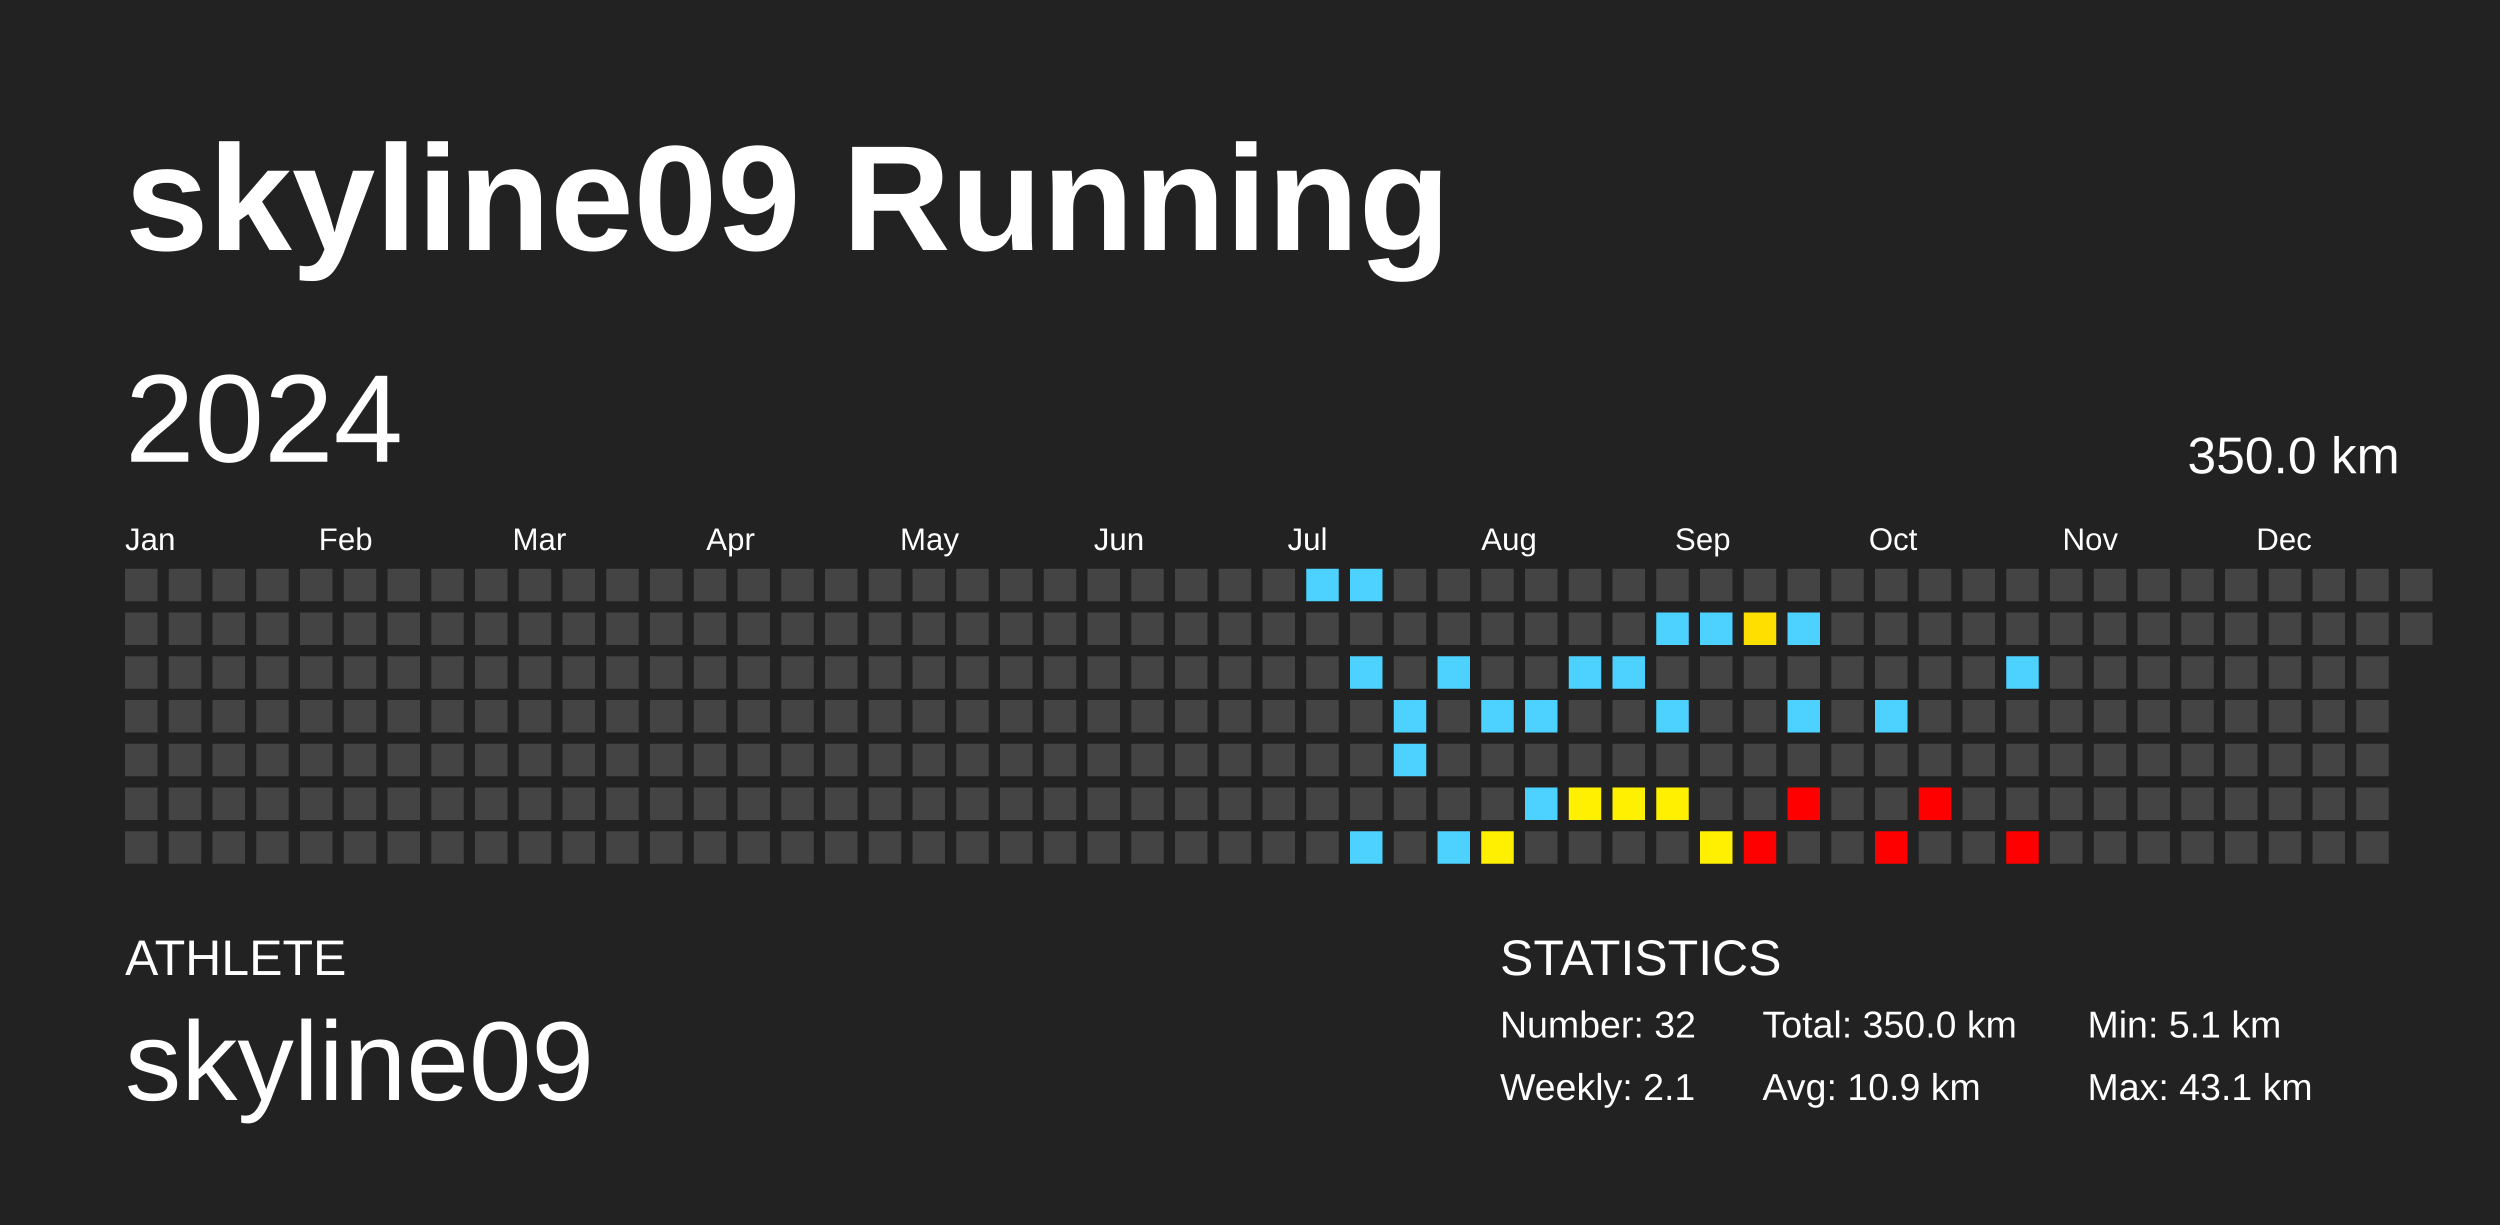
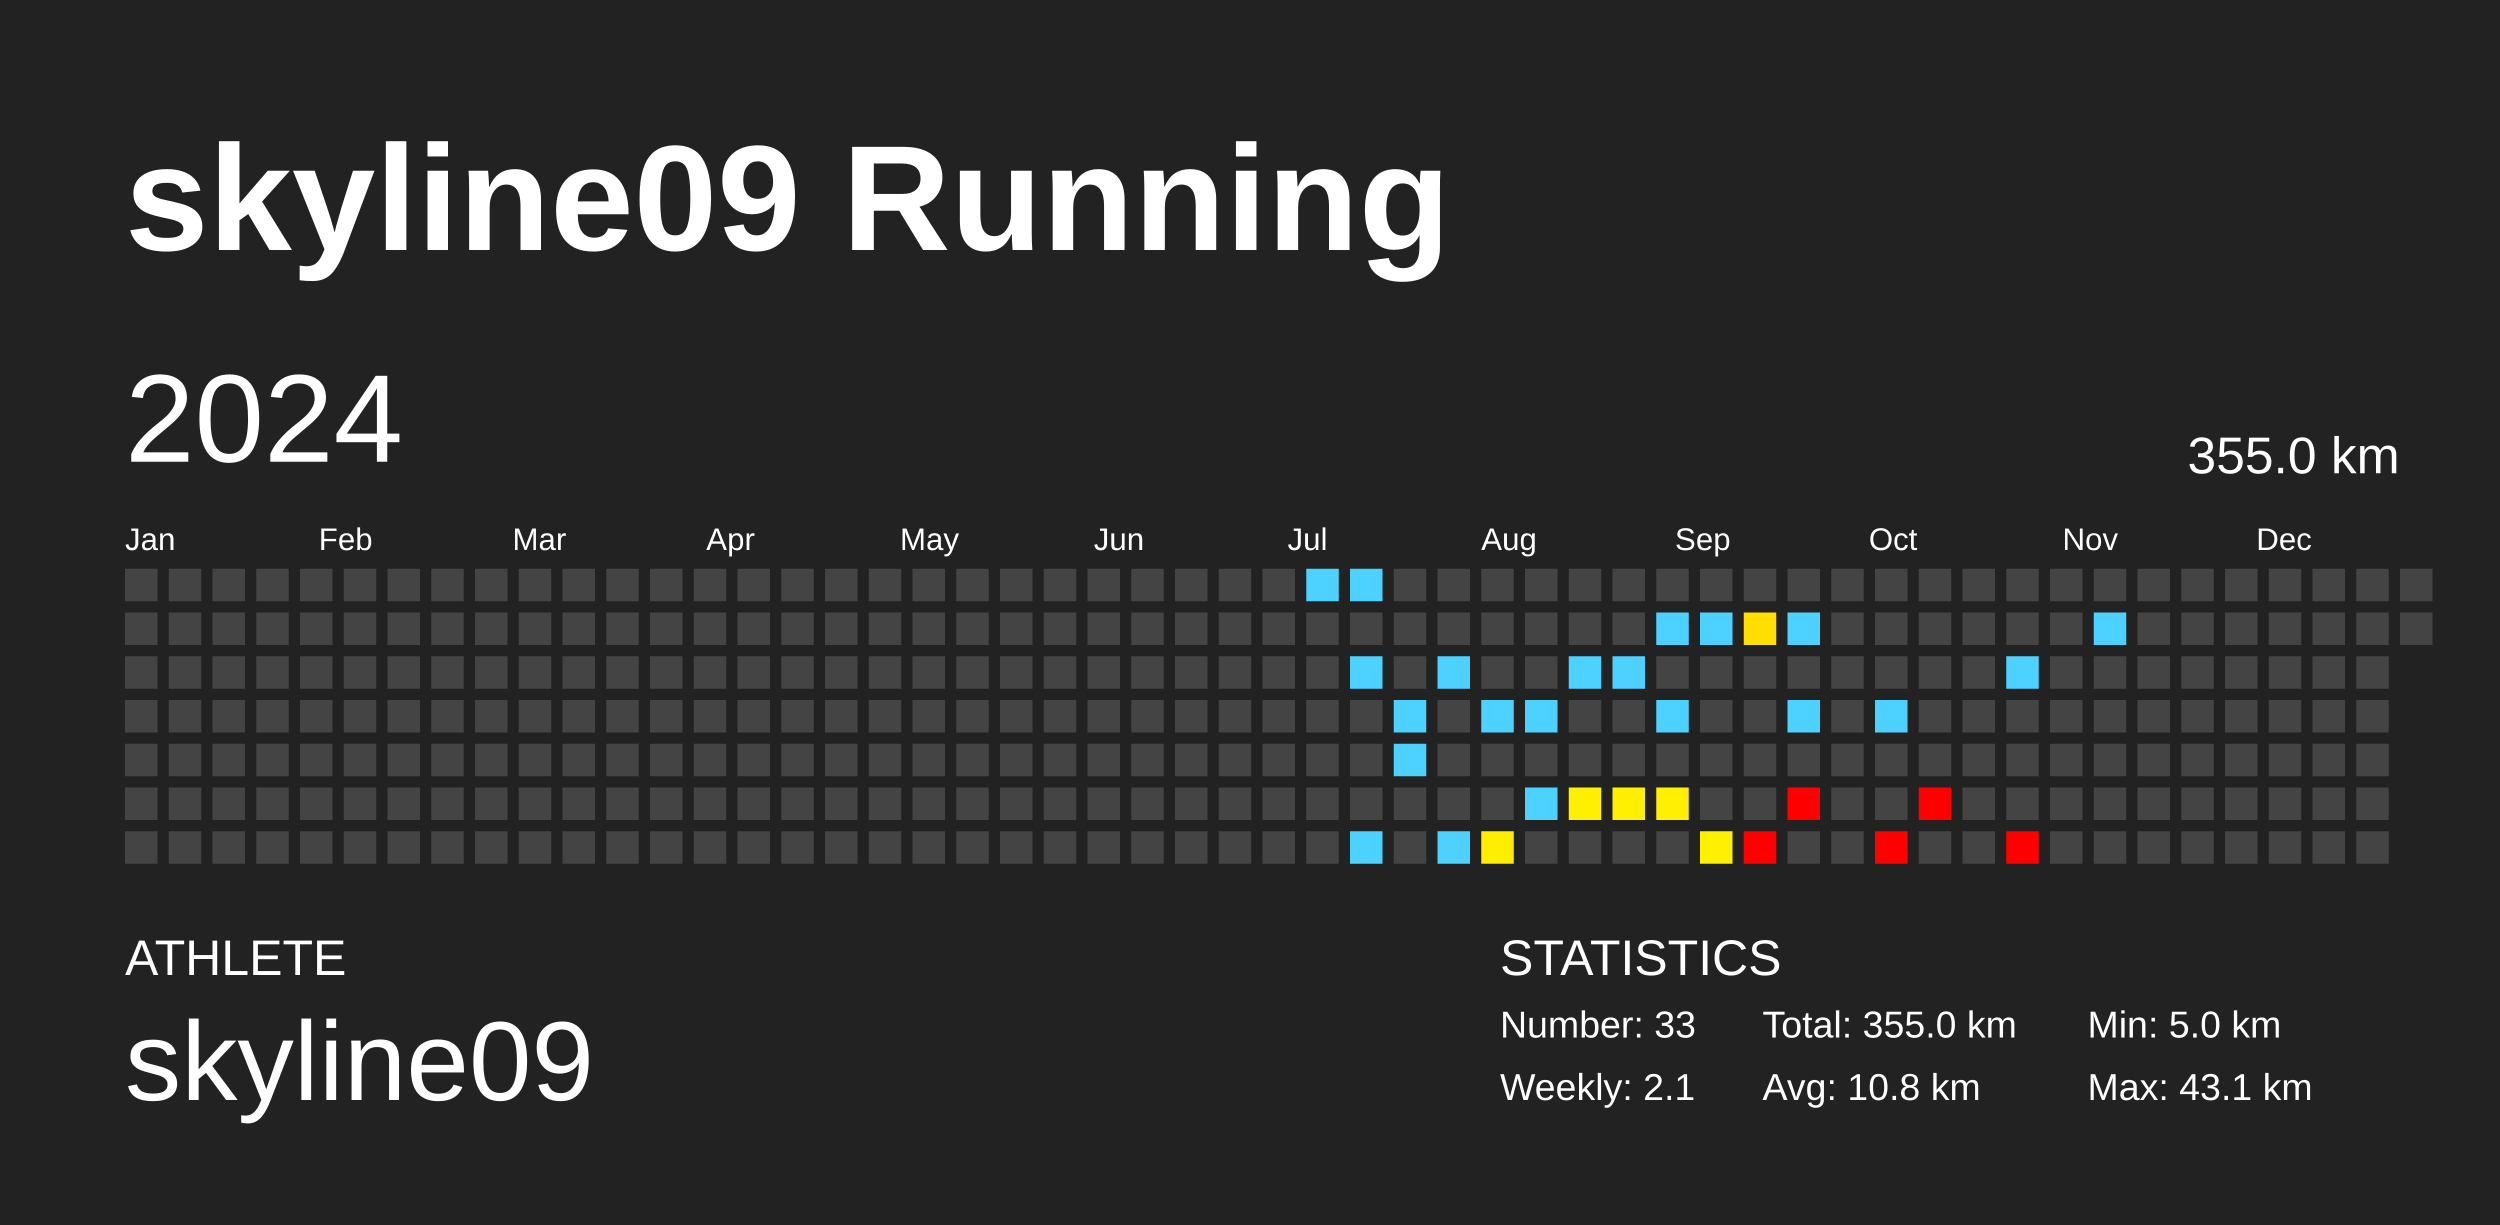
<svg xmlns="http://www.w3.org/2000/svg" baseProfile="full" height="98mm" version="1.1" viewBox="0,0,200,98" width="200mm">
  <defs />
  <rect fill="#222222" height="98" width="200" x="0" y="0" />
  <text fill="#FFFFFF" style="font-size:12px; font-family:Arial; font-weight:bold;" x="10" y="20">skyline09 Running</text>
  <text fill="#FFFFFF" style="font-size:4px; font-family:Arial" x="10" y="78">ATHLETE</text>
  <text fill="#FFFFFF" style="font-size:9px; font-family:Arial" x="10" y="88">skyline09</text>
  <text fill="#FFFFFF" style="font-size:4px; font-family:Arial" x="120" y="78">STATISTICS</text>
-   <text fill="#FFFFFF" style="font-size:3px; font-family:Arial" x="120" y="83">Number: 32</text>
+   <text fill="#FFFFFF" style="font-size:3px; font-family:Arial" x="120" y="83">Number: 33</text>
  <text fill="#FFFFFF" style="font-size:3px; font-family:Arial" x="120" y="88">Weekly: 2.1</text>
-   <text fill="#FFFFFF" style="font-size:3px; font-family:Arial" x="141" y="83">Total: 350.0 km</text>
-   <text fill="#FFFFFF" style="font-size:3px; font-family:Arial" x="141" y="88">Avg: 10.9 km</text>
-   <text fill="#FFFFFF" style="font-size:3px; font-family:Arial" x="167" y="83">Min: 5.1 km</text>
+   <text fill="#FFFFFF" style="font-size:3px; font-family:Arial" x="141" y="83">Total: 355.0 km</text>
+   <text fill="#FFFFFF" style="font-size:3px; font-family:Arial" x="141" y="88">Avg: 10.8 km</text>
+   <text fill="#FFFFFF" style="font-size:3px; font-family:Arial" x="167" y="83">Min: 5.0 km</text>
  <text fill="#FFFFFF" style="font-size:3px; font-family:Arial" x="167" y="88">Max: 43.1 km</text>
  <text dominant-baseline="hanging" fill="#FFFFFF" style="font-size:10.0px; font-family:Arial;" x="10" y="30">2024</text>
-   <text dominant-baseline="hanging" fill="#FFFFFF" style="font-size:4.125px; font-family:Arial;" x="175" y="35">350.0 km</text>
+   <text dominant-baseline="hanging" fill="#FFFFFF" style="font-size:4.125px; font-family:Arial;" x="175" y="35">355.0 km</text>
  <text fill="#FFFFFF" style="font-size:2.5px; font-family:Arial" x="10.0" y="44">Jan</text>
  <text fill="#FFFFFF" style="font-size:2.5px; font-family:Arial" x="25.5" y="44">Feb</text>
  <text fill="#FFFFFF" style="font-size:2.5px; font-family:Arial" x="41.0" y="44">Mar</text>
  <text fill="#FFFFFF" style="font-size:2.5px; font-family:Arial" x="56.5" y="44">Apr</text>
  <text fill="#FFFFFF" style="font-size:2.5px; font-family:Arial" x="72.0" y="44">May</text>
  <text fill="#FFFFFF" style="font-size:2.5px; font-family:Arial" x="87.5" y="44">Jun</text>
  <text fill="#FFFFFF" style="font-size:2.5px; font-family:Arial" x="103.0" y="44">Jul</text>
  <text fill="#FFFFFF" style="font-size:2.5px; font-family:Arial" x="118.5" y="44">Aug</text>
  <text fill="#FFFFFF" style="font-size:2.5px; font-family:Arial" x="134.0" y="44">Sep</text>
  <text fill="#FFFFFF" style="font-size:2.5px; font-family:Arial" x="149.5" y="44">Oct</text>
  <text fill="#FFFFFF" style="font-size:2.5px; font-family:Arial" x="165.0" y="44">Nov</text>
  <text fill="#FFFFFF" style="font-size:2.5px; font-family:Arial" x="180.5" y="44">Dec</text>
  <rect fill="#444444" height="2.6" width="2.6" x="10.0" y="45.5" />
  <rect fill="#444444" height="2.6" width="2.6" x="10.0" y="49.0" />
  <rect fill="#444444" height="2.6" width="2.6" x="10.0" y="52.5" />
  <rect fill="#444444" height="2.6" width="2.6" x="10.0" y="56.0" />
  <rect fill="#444444" height="2.6" width="2.6" x="10.0" y="59.5" />
  <rect fill="#444444" height="2.6" width="2.6" x="10.0" y="63.0" />
  <rect fill="#444444" height="2.6" width="2.6" x="10.0" y="66.5" />
  <rect fill="#444444" height="2.6" width="2.6" x="13.5" y="45.5" />
  <rect fill="#444444" height="2.6" width="2.6" x="13.5" y="49.0" />
  <rect fill="#444444" height="2.6" width="2.6" x="13.5" y="52.5" />
  <rect fill="#444444" height="2.6" width="2.6" x="13.5" y="56.0" />
  <rect fill="#444444" height="2.6" width="2.6" x="13.5" y="59.5" />
  <rect fill="#444444" height="2.6" width="2.6" x="13.5" y="63.0" />
  <rect fill="#444444" height="2.6" width="2.6" x="13.5" y="66.5" />
  <rect fill="#444444" height="2.6" width="2.6" x="17.0" y="45.5" />
  <rect fill="#444444" height="2.6" width="2.6" x="17.0" y="49.0" />
  <rect fill="#444444" height="2.6" width="2.6" x="17.0" y="52.5" />
  <rect fill="#444444" height="2.6" width="2.6" x="17.0" y="56.0" />
  <rect fill="#444444" height="2.6" width="2.6" x="17.0" y="59.5" />
  <rect fill="#444444" height="2.6" width="2.6" x="17.0" y="63.0" />
  <rect fill="#444444" height="2.6" width="2.6" x="17.0" y="66.5" />
  <rect fill="#444444" height="2.6" width="2.6" x="20.5" y="45.5" />
  <rect fill="#444444" height="2.6" width="2.6" x="20.5" y="49.0" />
  <rect fill="#444444" height="2.6" width="2.6" x="20.5" y="52.5" />
  <rect fill="#444444" height="2.6" width="2.6" x="20.5" y="56.0" />
  <rect fill="#444444" height="2.6" width="2.6" x="20.5" y="59.5" />
  <rect fill="#444444" height="2.6" width="2.6" x="20.5" y="63.0" />
  <rect fill="#444444" height="2.6" width="2.6" x="20.5" y="66.5" />
  <rect fill="#444444" height="2.6" width="2.6" x="24.0" y="45.5" />
  <rect fill="#444444" height="2.6" width="2.6" x="24.0" y="49.0" />
  <rect fill="#444444" height="2.6" width="2.6" x="24.0" y="52.5" />
  <rect fill="#444444" height="2.6" width="2.6" x="24.0" y="56.0" />
  <rect fill="#444444" height="2.6" width="2.6" x="24.0" y="59.5" />
  <rect fill="#444444" height="2.6" width="2.6" x="24.0" y="63.0" />
  <rect fill="#444444" height="2.6" width="2.6" x="24.0" y="66.5" />
  <rect fill="#444444" height="2.6" width="2.6" x="27.5" y="45.5" />
  <rect fill="#444444" height="2.6" width="2.6" x="27.5" y="49.0" />
  <rect fill="#444444" height="2.6" width="2.6" x="27.5" y="52.5" />
  <rect fill="#444444" height="2.6" width="2.6" x="27.5" y="56.0" />
  <rect fill="#444444" height="2.6" width="2.6" x="27.5" y="59.5" />
  <rect fill="#444444" height="2.6" width="2.6" x="27.5" y="63.0" />
  <rect fill="#444444" height="2.6" width="2.6" x="27.5" y="66.5" />
  <rect fill="#444444" height="2.6" width="2.6" x="31.0" y="45.5" />
  <rect fill="#444444" height="2.6" width="2.6" x="31.0" y="49.0" />
  <rect fill="#444444" height="2.6" width="2.6" x="31.0" y="52.5" />
  <rect fill="#444444" height="2.6" width="2.6" x="31.0" y="56.0" />
  <rect fill="#444444" height="2.6" width="2.6" x="31.0" y="59.5" />
  <rect fill="#444444" height="2.6" width="2.6" x="31.0" y="63.0" />
  <rect fill="#444444" height="2.6" width="2.6" x="31.0" y="66.5" />
  <rect fill="#444444" height="2.6" width="2.6" x="34.5" y="45.5" />
  <rect fill="#444444" height="2.6" width="2.6" x="34.5" y="49.0" />
  <rect fill="#444444" height="2.6" width="2.6" x="34.5" y="52.5" />
  <rect fill="#444444" height="2.6" width="2.6" x="34.5" y="56.0" />
  <rect fill="#444444" height="2.6" width="2.6" x="34.5" y="59.5" />
  <rect fill="#444444" height="2.6" width="2.6" x="34.5" y="63.0" />
  <rect fill="#444444" height="2.6" width="2.6" x="34.5" y="66.5" />
  <rect fill="#444444" height="2.6" width="2.6" x="38.0" y="45.5" />
  <rect fill="#444444" height="2.6" width="2.6" x="38.0" y="49.0" />
  <rect fill="#444444" height="2.6" width="2.6" x="38.0" y="52.5" />
  <rect fill="#444444" height="2.6" width="2.6" x="38.0" y="56.0" />
  <rect fill="#444444" height="2.6" width="2.6" x="38.0" y="59.5" />
  <rect fill="#444444" height="2.6" width="2.6" x="38.0" y="63.0" />
  <rect fill="#444444" height="2.6" width="2.6" x="38.0" y="66.5" />
  <rect fill="#444444" height="2.6" width="2.6" x="41.5" y="45.5" />
  <rect fill="#444444" height="2.6" width="2.6" x="41.5" y="49.0" />
  <rect fill="#444444" height="2.6" width="2.6" x="41.5" y="52.5" />
  <rect fill="#444444" height="2.6" width="2.6" x="41.5" y="56.0" />
  <rect fill="#444444" height="2.6" width="2.6" x="41.5" y="59.5" />
  <rect fill="#444444" height="2.6" width="2.6" x="41.5" y="63.0" />
  <rect fill="#444444" height="2.6" width="2.6" x="41.5" y="66.5" />
  <rect fill="#444444" height="2.6" width="2.6" x="45.0" y="45.5" />
  <rect fill="#444444" height="2.6" width="2.6" x="45.0" y="49.0" />
  <rect fill="#444444" height="2.6" width="2.6" x="45.0" y="52.5" />
  <rect fill="#444444" height="2.6" width="2.6" x="45.0" y="56.0" />
  <rect fill="#444444" height="2.6" width="2.6" x="45.0" y="59.5" />
  <rect fill="#444444" height="2.6" width="2.6" x="45.0" y="63.0" />
  <rect fill="#444444" height="2.6" width="2.6" x="45.0" y="66.5" />
  <rect fill="#444444" height="2.6" width="2.6" x="48.5" y="45.5" />
  <rect fill="#444444" height="2.6" width="2.6" x="48.5" y="49.0" />
  <rect fill="#444444" height="2.6" width="2.6" x="48.5" y="52.5" />
  <rect fill="#444444" height="2.6" width="2.6" x="48.5" y="56.0" />
  <rect fill="#444444" height="2.6" width="2.6" x="48.5" y="59.5" />
  <rect fill="#444444" height="2.6" width="2.6" x="48.5" y="63.0" />
  <rect fill="#444444" height="2.6" width="2.6" x="48.5" y="66.5" />
  <rect fill="#444444" height="2.6" width="2.6" x="52.0" y="45.5" />
  <rect fill="#444444" height="2.6" width="2.6" x="52.0" y="49.0" />
  <rect fill="#444444" height="2.6" width="2.6" x="52.0" y="52.5" />
  <rect fill="#444444" height="2.6" width="2.6" x="52.0" y="56.0" />
  <rect fill="#444444" height="2.6" width="2.6" x="52.0" y="59.5" />
  <rect fill="#444444" height="2.6" width="2.6" x="52.0" y="63.0" />
  <rect fill="#444444" height="2.6" width="2.6" x="52.0" y="66.5" />
  <rect fill="#444444" height="2.6" width="2.6" x="55.5" y="45.5" />
  <rect fill="#444444" height="2.6" width="2.6" x="55.5" y="49.0" />
  <rect fill="#444444" height="2.6" width="2.6" x="55.5" y="52.5" />
  <rect fill="#444444" height="2.6" width="2.6" x="55.5" y="56.0" />
  <rect fill="#444444" height="2.6" width="2.6" x="55.5" y="59.5" />
  <rect fill="#444444" height="2.6" width="2.6" x="55.5" y="63.0" />
  <rect fill="#444444" height="2.6" width="2.6" x="55.5" y="66.5" />
  <rect fill="#444444" height="2.6" width="2.6" x="59.0" y="45.5" />
  <rect fill="#444444" height="2.6" width="2.6" x="59.0" y="49.0" />
  <rect fill="#444444" height="2.6" width="2.6" x="59.0" y="52.5" />
  <rect fill="#444444" height="2.6" width="2.6" x="59.0" y="56.0" />
  <rect fill="#444444" height="2.6" width="2.6" x="59.0" y="59.5" />
  <rect fill="#444444" height="2.6" width="2.6" x="59.0" y="63.0" />
  <rect fill="#444444" height="2.6" width="2.6" x="59.0" y="66.5" />
  <rect fill="#444444" height="2.6" width="2.6" x="62.5" y="45.5" />
  <rect fill="#444444" height="2.6" width="2.6" x="62.5" y="49.0" />
  <rect fill="#444444" height="2.6" width="2.6" x="62.5" y="52.5" />
  <rect fill="#444444" height="2.6" width="2.6" x="62.5" y="56.0" />
  <rect fill="#444444" height="2.6" width="2.6" x="62.5" y="59.5" />
  <rect fill="#444444" height="2.6" width="2.6" x="62.5" y="63.0" />
  <rect fill="#444444" height="2.6" width="2.6" x="62.5" y="66.5" />
  <rect fill="#444444" height="2.6" width="2.6" x="66.0" y="45.5" />
  <rect fill="#444444" height="2.6" width="2.6" x="66.0" y="49.0" />
  <rect fill="#444444" height="2.6" width="2.6" x="66.0" y="52.5" />
  <rect fill="#444444" height="2.6" width="2.6" x="66.0" y="56.0" />
  <rect fill="#444444" height="2.6" width="2.6" x="66.0" y="59.5" />
  <rect fill="#444444" height="2.6" width="2.6" x="66.0" y="63.0" />
  <rect fill="#444444" height="2.6" width="2.6" x="66.0" y="66.5" />
  <rect fill="#444444" height="2.6" width="2.6" x="69.5" y="45.5" />
  <rect fill="#444444" height="2.6" width="2.6" x="69.5" y="49.0" />
  <rect fill="#444444" height="2.6" width="2.6" x="69.5" y="52.5" />
  <rect fill="#444444" height="2.6" width="2.6" x="69.5" y="56.0" />
  <rect fill="#444444" height="2.6" width="2.6" x="69.5" y="59.5" />
  <rect fill="#444444" height="2.6" width="2.6" x="69.5" y="63.0" />
  <rect fill="#444444" height="2.6" width="2.6" x="69.5" y="66.5" />
  <rect fill="#444444" height="2.6" width="2.6" x="73.0" y="45.5" />
  <rect fill="#444444" height="2.6" width="2.6" x="73.0" y="49.0" />
  <rect fill="#444444" height="2.6" width="2.6" x="73.0" y="52.5" />
  <rect fill="#444444" height="2.6" width="2.6" x="73.0" y="56.0" />
  <rect fill="#444444" height="2.6" width="2.6" x="73.0" y="59.5" />
  <rect fill="#444444" height="2.6" width="2.6" x="73.0" y="63.0" />
  <rect fill="#444444" height="2.6" width="2.6" x="73.0" y="66.5" />
  <rect fill="#444444" height="2.6" width="2.6" x="76.5" y="45.5" />
  <rect fill="#444444" height="2.6" width="2.6" x="76.5" y="49.0" />
  <rect fill="#444444" height="2.6" width="2.6" x="76.5" y="52.5" />
  <rect fill="#444444" height="2.6" width="2.6" x="76.5" y="56.0" />
  <rect fill="#444444" height="2.6" width="2.6" x="76.5" y="59.5" />
  <rect fill="#444444" height="2.6" width="2.6" x="76.5" y="63.0" />
  <rect fill="#444444" height="2.6" width="2.6" x="76.5" y="66.5" />
  <rect fill="#444444" height="2.6" width="2.6" x="80.0" y="45.5" />
  <rect fill="#444444" height="2.6" width="2.6" x="80.0" y="49.0" />
  <rect fill="#444444" height="2.6" width="2.6" x="80.0" y="52.5" />
  <rect fill="#444444" height="2.6" width="2.6" x="80.0" y="56.0" />
  <rect fill="#444444" height="2.6" width="2.6" x="80.0" y="59.5" />
  <rect fill="#444444" height="2.6" width="2.6" x="80.0" y="63.0" />
  <rect fill="#444444" height="2.6" width="2.6" x="80.0" y="66.5" />
  <rect fill="#444444" height="2.6" width="2.6" x="83.5" y="45.5" />
  <rect fill="#444444" height="2.6" width="2.6" x="83.5" y="49.0" />
  <rect fill="#444444" height="2.6" width="2.6" x="83.5" y="52.5" />
  <rect fill="#444444" height="2.6" width="2.6" x="83.5" y="56.0" />
  <rect fill="#444444" height="2.6" width="2.6" x="83.5" y="59.5" />
  <rect fill="#444444" height="2.6" width="2.6" x="83.5" y="63.0" />
  <rect fill="#444444" height="2.6" width="2.6" x="83.5" y="66.5" />
  <rect fill="#444444" height="2.6" width="2.6" x="87.0" y="45.5" />
  <rect fill="#444444" height="2.6" width="2.6" x="87.0" y="49.0" />
  <rect fill="#444444" height="2.6" width="2.6" x="87.0" y="52.5" />
  <rect fill="#444444" height="2.6" width="2.6" x="87.0" y="56.0" />
  <rect fill="#444444" height="2.6" width="2.6" x="87.0" y="59.5" />
  <rect fill="#444444" height="2.6" width="2.6" x="87.0" y="63.0" />
  <rect fill="#444444" height="2.6" width="2.6" x="87.0" y="66.5" />
  <rect fill="#444444" height="2.6" width="2.6" x="90.5" y="45.5" />
  <rect fill="#444444" height="2.6" width="2.6" x="90.5" y="49.0" />
  <rect fill="#444444" height="2.6" width="2.6" x="90.5" y="52.5" />
  <rect fill="#444444" height="2.6" width="2.6" x="90.5" y="56.0" />
  <rect fill="#444444" height="2.6" width="2.6" x="90.5" y="59.5" />
  <rect fill="#444444" height="2.6" width="2.6" x="90.5" y="63.0" />
  <rect fill="#444444" height="2.6" width="2.6" x="90.5" y="66.5" />
  <rect fill="#444444" height="2.6" width="2.6" x="94.0" y="45.5" />
  <rect fill="#444444" height="2.6" width="2.6" x="94.0" y="49.0" />
  <rect fill="#444444" height="2.6" width="2.6" x="94.0" y="52.5" />
  <rect fill="#444444" height="2.6" width="2.6" x="94.0" y="56.0" />
  <rect fill="#444444" height="2.6" width="2.6" x="94.0" y="59.5" />
  <rect fill="#444444" height="2.6" width="2.6" x="94.0" y="63.0" />
  <rect fill="#444444" height="2.6" width="2.6" x="94.0" y="66.5" />
  <rect fill="#444444" height="2.6" width="2.6" x="97.5" y="45.5" />
  <rect fill="#444444" height="2.6" width="2.6" x="97.5" y="49.0" />
  <rect fill="#444444" height="2.6" width="2.6" x="97.5" y="52.5" />
  <rect fill="#444444" height="2.6" width="2.6" x="97.5" y="56.0" />
  <rect fill="#444444" height="2.6" width="2.6" x="97.5" y="59.5" />
  <rect fill="#444444" height="2.6" width="2.6" x="97.5" y="63.0" />
  <rect fill="#444444" height="2.6" width="2.6" x="97.5" y="66.5" />
  <rect fill="#444444" height="2.6" width="2.6" x="101.0" y="45.5" />
  <rect fill="#444444" height="2.6" width="2.6" x="101.0" y="49.0" />
  <rect fill="#444444" height="2.6" width="2.6" x="101.0" y="52.5" />
  <rect fill="#444444" height="2.6" width="2.6" x="101.0" y="56.0" />
  <rect fill="#444444" height="2.6" width="2.6" x="101.0" y="59.5" />
  <rect fill="#444444" height="2.6" width="2.6" x="101.0" y="63.0" />
  <rect fill="#444444" height="2.6" width="2.6" x="101.0" y="66.5" />
  <rect fill="#4dd2ff" height="2.6" width="2.6" x="104.5" y="45.5" />
  <rect fill="#444444" height="2.6" width="2.6" x="104.5" y="49.0" />
  <rect fill="#444444" height="2.6" width="2.6" x="104.5" y="52.5" />
  <rect fill="#444444" height="2.6" width="2.6" x="104.5" y="56.0" />
  <rect fill="#444444" height="2.6" width="2.6" x="104.5" y="59.5" />
  <rect fill="#444444" height="2.6" width="2.6" x="104.5" y="63.0" />
  <rect fill="#444444" height="2.6" width="2.6" x="104.5" y="66.5" />
  <rect fill="#4dd2ff" height="2.6" width="2.6" x="108.0" y="45.5" />
  <rect fill="#444444" height="2.6" width="2.6" x="108.0" y="49.0" />
  <rect fill="#4dd2ff" height="2.6" width="2.6" x="108.0" y="52.5" />
  <rect fill="#444444" height="2.6" width="2.6" x="108.0" y="56.0" />
  <rect fill="#444444" height="2.6" width="2.6" x="108.0" y="59.5" />
  <rect fill="#444444" height="2.6" width="2.6" x="108.0" y="63.0" />
  <rect fill="#4dd2ff" height="2.6" width="2.6" x="108.0" y="66.5" />
  <rect fill="#444444" height="2.6" width="2.6" x="111.5" y="45.5" />
  <rect fill="#444444" height="2.6" width="2.6" x="111.5" y="49.0" />
  <rect fill="#444444" height="2.6" width="2.6" x="111.5" y="52.5" />
  <rect fill="#4dd2ff" height="2.6" width="2.6" x="111.5" y="56.0" />
  <rect fill="#4dd2ff" height="2.6" width="2.6" x="111.5" y="59.5" />
  <rect fill="#444444" height="2.6" width="2.6" x="111.5" y="63.0" />
  <rect fill="#444444" height="2.6" width="2.6" x="111.5" y="66.5" />
  <rect fill="#444444" height="2.6" width="2.6" x="115.0" y="45.5" />
  <rect fill="#444444" height="2.6" width="2.6" x="115.0" y="49.0" />
  <rect fill="#4dd2ff" height="2.6" width="2.6" x="115.0" y="52.5" />
  <rect fill="#444444" height="2.6" width="2.6" x="115.0" y="56.0" />
  <rect fill="#444444" height="2.6" width="2.6" x="115.0" y="59.5" />
  <rect fill="#444444" height="2.6" width="2.6" x="115.0" y="63.0" />
  <rect fill="#4dd2ff" height="2.6" width="2.6" x="115.0" y="66.5" />
  <rect fill="#444444" height="2.6" width="2.6" x="118.5" y="45.5" />
  <rect fill="#444444" height="2.6" width="2.6" x="118.5" y="49.0" />
  <rect fill="#444444" height="2.6" width="2.6" x="118.5" y="52.5" />
  <rect fill="#4dd2ff" height="2.6" width="2.6" x="118.5" y="56.0" />
  <rect fill="#444444" height="2.6" width="2.6" x="118.5" y="59.5" />
  <rect fill="#444444" height="2.6" width="2.6" x="118.5" y="63.0" />
-   <rect fill="#ffef00" height="2.6" width="2.6" x="118.5" y="66.5" />
+   <rect fill="#ffee00" height="2.6" width="2.6" x="118.5" y="66.5" />
  <rect fill="#444444" height="2.6" width="2.6" x="122.0" y="45.5" />
  <rect fill="#444444" height="2.6" width="2.6" x="122.0" y="49.0" />
  <rect fill="#444444" height="2.6" width="2.6" x="122.0" y="52.5" />
  <rect fill="#4dd2ff" height="2.6" width="2.6" x="122.0" y="56.0" />
  <rect fill="#444444" height="2.6" width="2.6" x="122.0" y="59.5" />
  <rect fill="#4dd2ff" height="2.6" width="2.6" x="122.0" y="63.0" />
  <rect fill="#444444" height="2.6" width="2.6" x="122.0" y="66.5" />
  <rect fill="#444444" height="2.6" width="2.6" x="125.5" y="45.5" />
  <rect fill="#444444" height="2.6" width="2.6" x="125.5" y="49.0" />
  <rect fill="#4dd2ff" height="2.6" width="2.6" x="125.5" y="52.5" />
  <rect fill="#444444" height="2.6" width="2.6" x="125.5" y="56.0" />
  <rect fill="#444444" height="2.6" width="2.6" x="125.5" y="59.5" />
  <rect fill="#ffef00" height="2.6" width="2.6" x="125.5" y="63.0" />
  <rect fill="#444444" height="2.6" width="2.6" x="125.5" y="66.5" />
  <rect fill="#444444" height="2.6" width="2.6" x="129.0" y="45.5" />
  <rect fill="#444444" height="2.6" width="2.6" x="129.0" y="49.0" />
  <rect fill="#4dd2ff" height="2.6" width="2.6" x="129.0" y="52.5" />
  <rect fill="#444444" height="2.6" width="2.6" x="129.0" y="56.0" />
  <rect fill="#444444" height="2.6" width="2.6" x="129.0" y="59.5" />
  <rect fill="#ffef00" height="2.6" width="2.6" x="129.0" y="63.0" />
  <rect fill="#444444" height="2.6" width="2.6" x="129.0" y="66.5" />
  <rect fill="#444444" height="2.6" width="2.6" x="132.5" y="45.5" />
  <rect fill="#4dd2ff" height="2.6" width="2.6" x="132.5" y="49.0" />
  <rect fill="#444444" height="2.6" width="2.6" x="132.5" y="52.5" />
  <rect fill="#4dd2ff" height="2.6" width="2.6" x="132.5" y="56.0" />
  <rect fill="#444444" height="2.6" width="2.6" x="132.5" y="59.5" />
  <rect fill="#ffef00" height="2.6" width="2.6" x="132.5" y="63.0" />
  <rect fill="#444444" height="2.6" width="2.6" x="132.5" y="66.5" />
  <rect fill="#444444" height="2.6" width="2.6" x="136.0" y="45.5" />
  <rect fill="#4dd2ff" height="2.6" width="2.6" x="136.0" y="49.0" />
  <rect fill="#444444" height="2.6" width="2.6" x="136.0" y="52.5" />
  <rect fill="#444444" height="2.6" width="2.6" x="136.0" y="56.0" />
  <rect fill="#444444" height="2.6" width="2.6" x="136.0" y="59.5" />
  <rect fill="#444444" height="2.6" width="2.6" x="136.0" y="63.0" />
  <rect fill="#ffef00" height="2.6" width="2.6" x="136.0" y="66.5" />
  <rect fill="#444444" height="2.6" width="2.6" x="139.5" y="45.5" />
-   <rect fill="#ffdf00" height="2.6" width="2.6" x="139.5" y="49.0" />
+   <rect fill="#ffde00" height="2.6" width="2.6" x="139.5" y="49.0" />
  <rect fill="#444444" height="2.6" width="2.6" x="139.5" y="52.5" />
  <rect fill="#444444" height="2.6" width="2.6" x="139.5" y="56.0" />
  <rect fill="#444444" height="2.6" width="2.6" x="139.5" y="59.5" />
  <rect fill="#444444" height="2.6" width="2.6" x="139.5" y="63.0" />
  <rect fill="red" height="2.6" width="2.6" x="139.5" y="66.5" />
  <rect fill="#444444" height="2.6" width="2.6" x="143.0" y="45.5" />
  <rect fill="#4dd2ff" height="2.6" width="2.6" x="143.0" y="49.0" />
  <rect fill="#444444" height="2.6" width="2.6" x="143.0" y="52.5" />
  <rect fill="#4dd2ff" height="2.6" width="2.6" x="143.0" y="56.0" />
  <rect fill="#444444" height="2.6" width="2.6" x="143.0" y="59.5" />
  <rect fill="red" height="2.6" width="2.6" x="143.0" y="63.0" />
  <rect fill="#444444" height="2.6" width="2.6" x="143.0" y="66.5" />
  <rect fill="#444444" height="2.6" width="2.6" x="146.5" y="45.5" />
  <rect fill="#444444" height="2.6" width="2.6" x="146.5" y="49.0" />
  <rect fill="#444444" height="2.6" width="2.6" x="146.5" y="52.5" />
  <rect fill="#444444" height="2.6" width="2.6" x="146.5" y="56.0" />
  <rect fill="#444444" height="2.6" width="2.6" x="146.5" y="59.5" />
  <rect fill="#444444" height="2.6" width="2.6" x="146.5" y="63.0" />
  <rect fill="#444444" height="2.6" width="2.6" x="146.5" y="66.5" />
  <rect fill="#444444" height="2.6" width="2.6" x="150.0" y="45.5" />
  <rect fill="#444444" height="2.6" width="2.6" x="150.0" y="49.0" />
  <rect fill="#444444" height="2.6" width="2.6" x="150.0" y="52.5" />
  <rect fill="#4dd2ff" height="2.6" width="2.6" x="150.0" y="56.0" />
  <rect fill="#444444" height="2.6" width="2.6" x="150.0" y="59.5" />
  <rect fill="#444444" height="2.6" width="2.6" x="150.0" y="63.0" />
  <rect fill="red" height="2.6" width="2.6" x="150.0" y="66.5" />
  <rect fill="#444444" height="2.6" width="2.6" x="153.5" y="45.5" />
  <rect fill="#444444" height="2.6" width="2.6" x="153.5" y="49.0" />
  <rect fill="#444444" height="2.6" width="2.6" x="153.5" y="52.5" />
  <rect fill="#444444" height="2.6" width="2.6" x="153.5" y="56.0" />
  <rect fill="#444444" height="2.6" width="2.6" x="153.5" y="59.5" />
  <rect fill="red" height="2.6" width="2.6" x="153.5" y="63.0" />
  <rect fill="#444444" height="2.6" width="2.6" x="153.5" y="66.5" />
  <rect fill="#444444" height="2.6" width="2.6" x="157.0" y="45.5" />
  <rect fill="#444444" height="2.6" width="2.6" x="157.0" y="49.0" />
  <rect fill="#444444" height="2.6" width="2.6" x="157.0" y="52.5" />
  <rect fill="#444444" height="2.6" width="2.6" x="157.0" y="56.0" />
  <rect fill="#444444" height="2.6" width="2.6" x="157.0" y="59.5" />
  <rect fill="#444444" height="2.6" width="2.6" x="157.0" y="63.0" />
  <rect fill="#444444" height="2.6" width="2.6" x="157.0" y="66.5" />
  <rect fill="#444444" height="2.6" width="2.6" x="160.5" y="45.5" />
  <rect fill="#444444" height="2.6" width="2.6" x="160.5" y="49.0" />
  <rect fill="#4dd2ff" height="2.6" width="2.6" x="160.5" y="52.5" />
  <rect fill="#444444" height="2.6" width="2.6" x="160.5" y="56.0" />
  <rect fill="#444444" height="2.6" width="2.6" x="160.5" y="59.5" />
  <rect fill="#444444" height="2.6" width="2.6" x="160.5" y="63.0" />
  <rect fill="red" height="2.6" width="2.6" x="160.5" y="66.5" />
  <rect fill="#444444" height="2.6" width="2.6" x="164.0" y="45.5" />
  <rect fill="#444444" height="2.6" width="2.6" x="164.0" y="49.0" />
  <rect fill="#444444" height="2.6" width="2.6" x="164.0" y="52.5" />
  <rect fill="#444444" height="2.6" width="2.6" x="164.0" y="56.0" />
  <rect fill="#444444" height="2.6" width="2.6" x="164.0" y="59.5" />
  <rect fill="#444444" height="2.6" width="2.6" x="164.0" y="63.0" />
  <rect fill="#444444" height="2.6" width="2.6" x="164.0" y="66.5" />
  <rect fill="#444444" height="2.6" width="2.6" x="167.5" y="45.5" />
-   <rect fill="#444444" height="2.6" width="2.6" x="167.5" y="49.0" />
+   <rect fill="#4dd2ff" height="2.6" width="2.6" x="167.5" y="49.0" />
  <rect fill="#444444" height="2.6" width="2.6" x="167.5" y="52.5" />
  <rect fill="#444444" height="2.6" width="2.6" x="167.5" y="56.0" />
  <rect fill="#444444" height="2.6" width="2.6" x="167.5" y="59.5" />
  <rect fill="#444444" height="2.6" width="2.6" x="167.5" y="63.0" />
  <rect fill="#444444" height="2.6" width="2.6" x="167.5" y="66.5" />
  <rect fill="#444444" height="2.6" width="2.6" x="171.0" y="45.5" />
  <rect fill="#444444" height="2.6" width="2.6" x="171.0" y="49.0" />
  <rect fill="#444444" height="2.6" width="2.6" x="171.0" y="52.5" />
  <rect fill="#444444" height="2.6" width="2.6" x="171.0" y="56.0" />
  <rect fill="#444444" height="2.6" width="2.6" x="171.0" y="59.5" />
  <rect fill="#444444" height="2.6" width="2.6" x="171.0" y="63.0" />
  <rect fill="#444444" height="2.6" width="2.6" x="171.0" y="66.5" />
  <rect fill="#444444" height="2.6" width="2.6" x="174.5" y="45.5" />
  <rect fill="#444444" height="2.6" width="2.6" x="174.5" y="49.0" />
  <rect fill="#444444" height="2.6" width="2.6" x="174.5" y="52.5" />
  <rect fill="#444444" height="2.6" width="2.6" x="174.5" y="56.0" />
  <rect fill="#444444" height="2.6" width="2.6" x="174.5" y="59.5" />
  <rect fill="#444444" height="2.6" width="2.6" x="174.5" y="63.0" />
  <rect fill="#444444" height="2.6" width="2.6" x="174.5" y="66.5" />
  <rect fill="#444444" height="2.6" width="2.6" x="178.0" y="45.5" />
  <rect fill="#444444" height="2.6" width="2.6" x="178.0" y="49.0" />
  <rect fill="#444444" height="2.6" width="2.6" x="178.0" y="52.5" />
  <rect fill="#444444" height="2.6" width="2.6" x="178.0" y="56.0" />
  <rect fill="#444444" height="2.6" width="2.6" x="178.0" y="59.5" />
  <rect fill="#444444" height="2.6" width="2.6" x="178.0" y="63.0" />
  <rect fill="#444444" height="2.6" width="2.6" x="178.0" y="66.5" />
  <rect fill="#444444" height="2.6" width="2.6" x="181.5" y="45.5" />
  <rect fill="#444444" height="2.6" width="2.6" x="181.5" y="49.0" />
  <rect fill="#444444" height="2.6" width="2.6" x="181.5" y="52.5" />
  <rect fill="#444444" height="2.6" width="2.6" x="181.5" y="56.0" />
  <rect fill="#444444" height="2.6" width="2.6" x="181.5" y="59.5" />
  <rect fill="#444444" height="2.6" width="2.6" x="181.5" y="63.0" />
  <rect fill="#444444" height="2.6" width="2.6" x="181.5" y="66.5" />
  <rect fill="#444444" height="2.6" width="2.6" x="185.0" y="45.5" />
  <rect fill="#444444" height="2.6" width="2.6" x="185.0" y="49.0" />
  <rect fill="#444444" height="2.6" width="2.6" x="185.0" y="52.5" />
  <rect fill="#444444" height="2.6" width="2.6" x="185.0" y="56.0" />
  <rect fill="#444444" height="2.6" width="2.6" x="185.0" y="59.5" />
  <rect fill="#444444" height="2.6" width="2.6" x="185.0" y="63.0" />
  <rect fill="#444444" height="2.6" width="2.6" x="185.0" y="66.5" />
  <rect fill="#444444" height="2.6" width="2.6" x="188.5" y="45.5" />
  <rect fill="#444444" height="2.6" width="2.6" x="188.5" y="49.0" />
  <rect fill="#444444" height="2.6" width="2.6" x="188.5" y="52.5" />
  <rect fill="#444444" height="2.6" width="2.6" x="188.5" y="56.0" />
  <rect fill="#444444" height="2.6" width="2.6" x="188.5" y="59.5" />
  <rect fill="#444444" height="2.6" width="2.6" x="188.5" y="63.0" />
  <rect fill="#444444" height="2.6" width="2.6" x="188.5" y="66.5" />
  <rect fill="#444444" height="2.6" width="2.6" x="192.0" y="45.5" />
  <rect fill="#444444" height="2.6" width="2.6" x="192.0" y="49.0" />
</svg>
